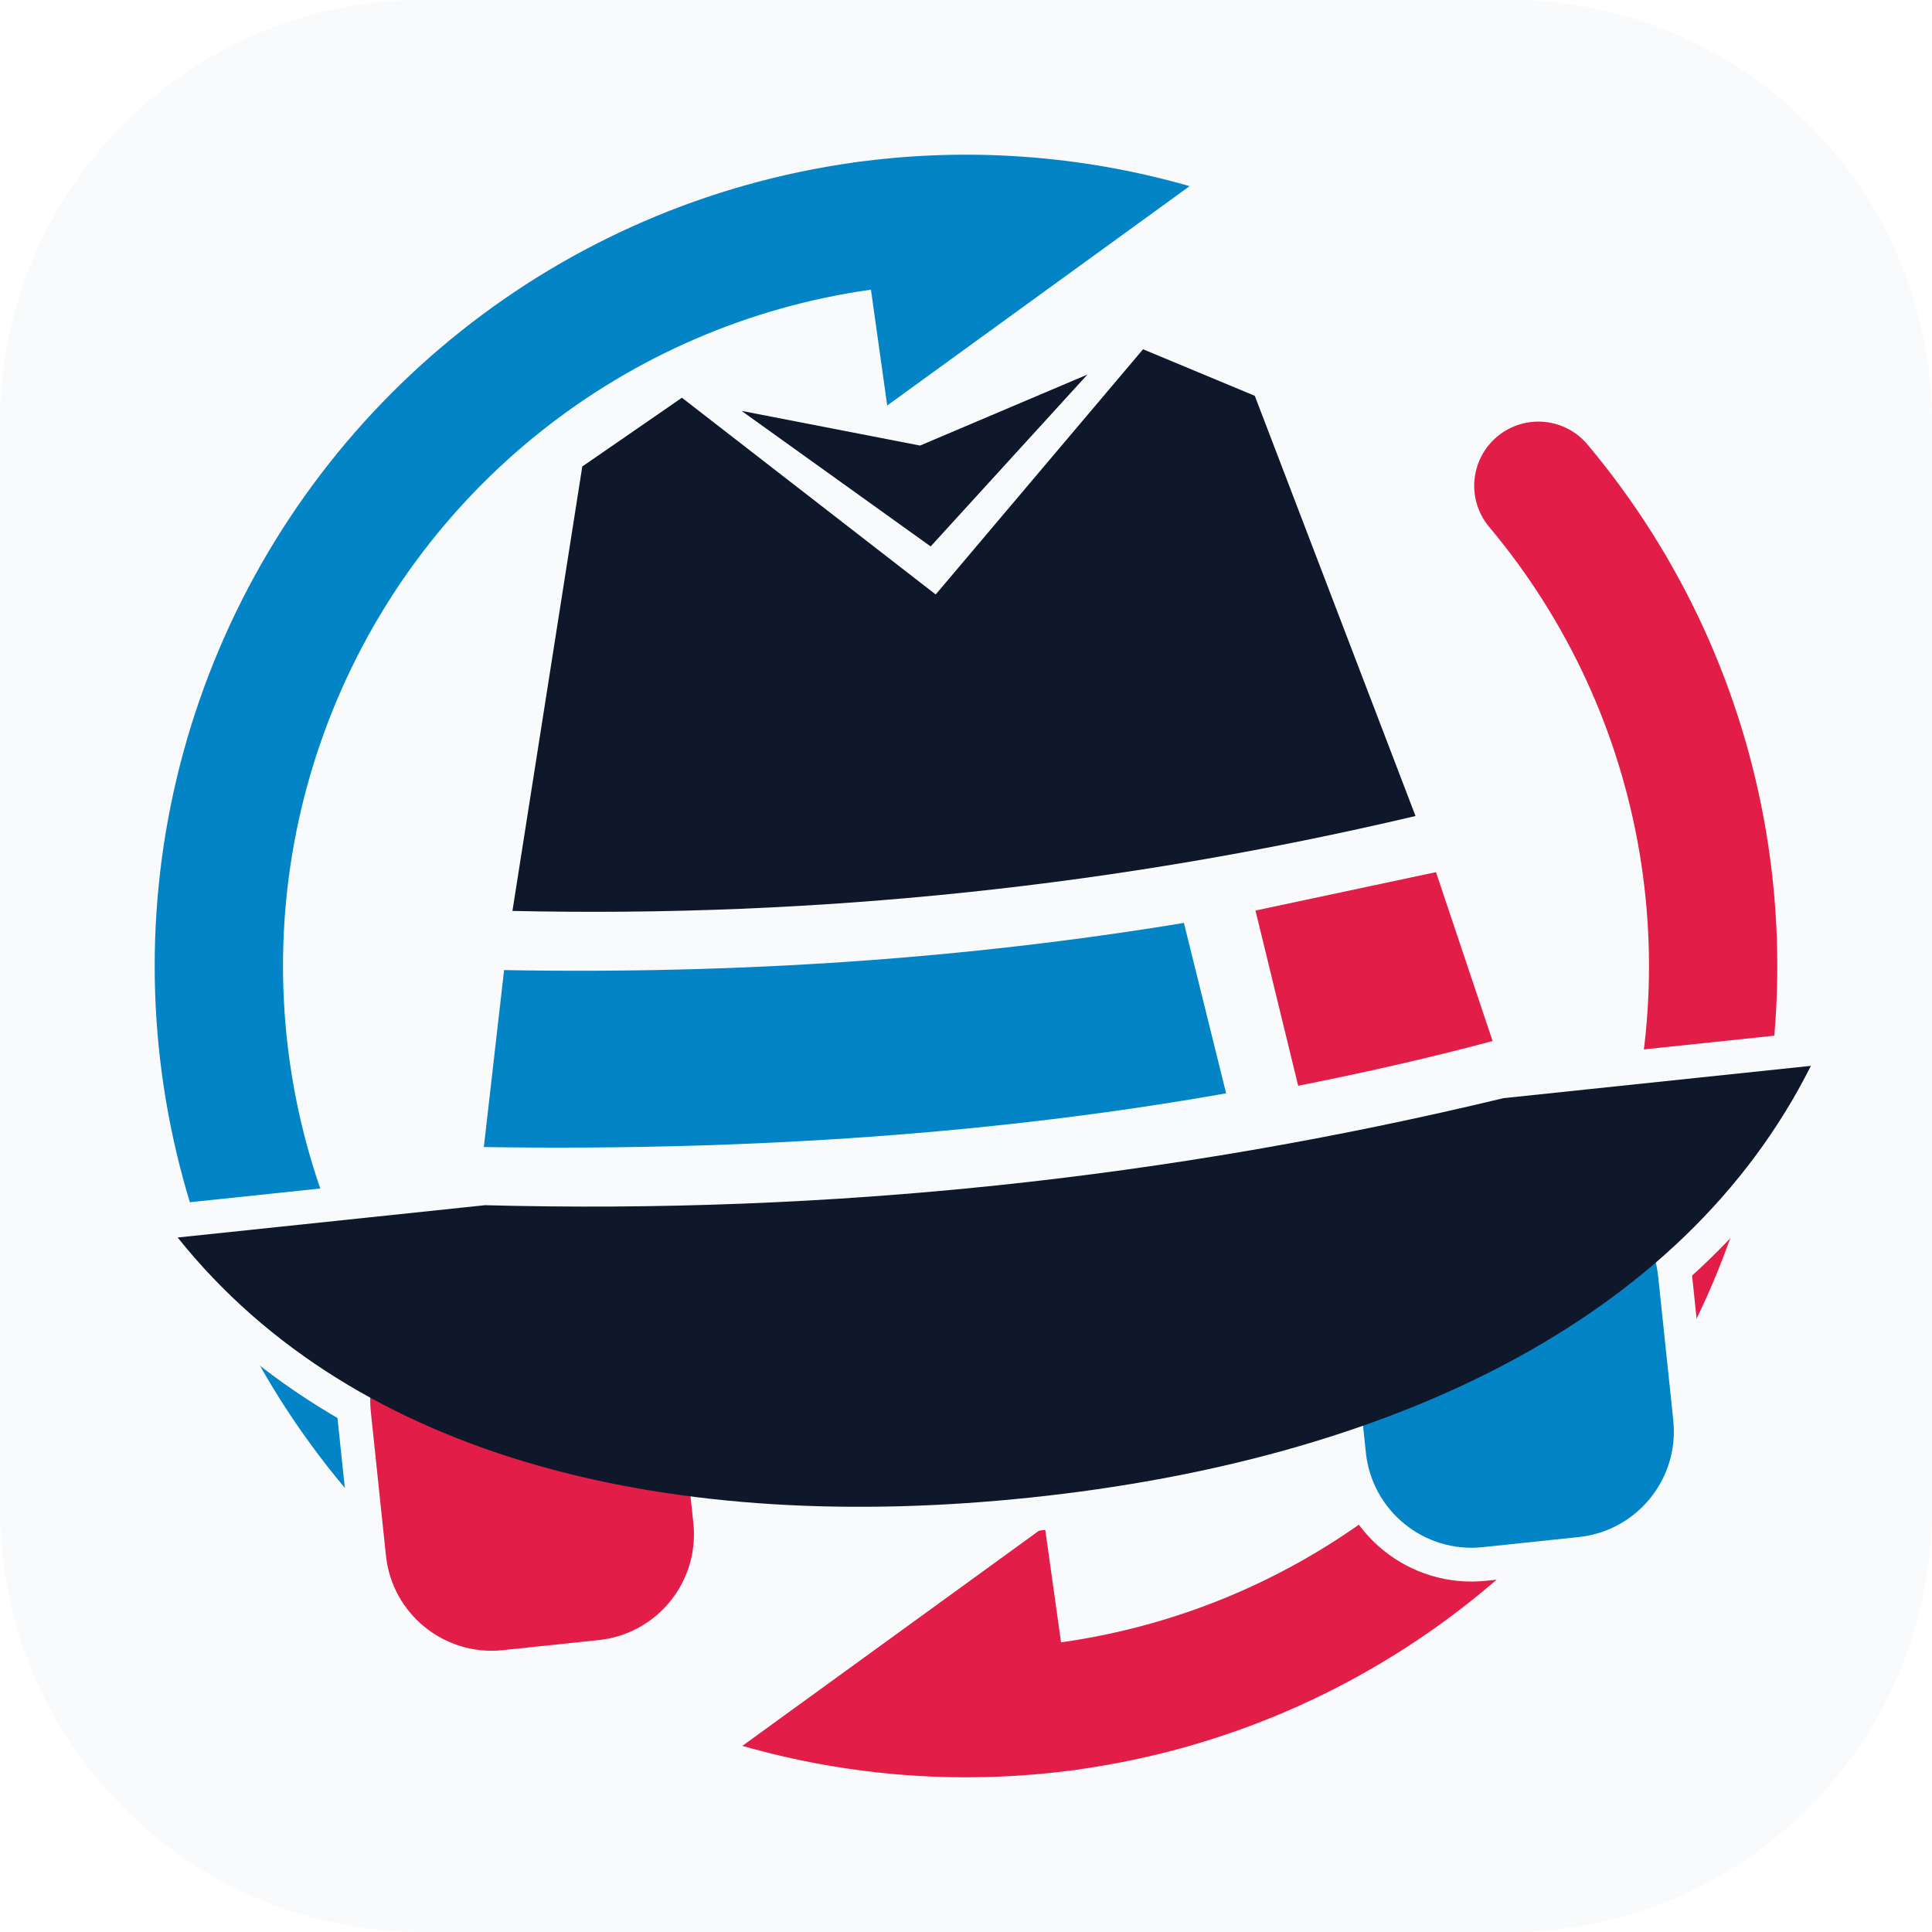
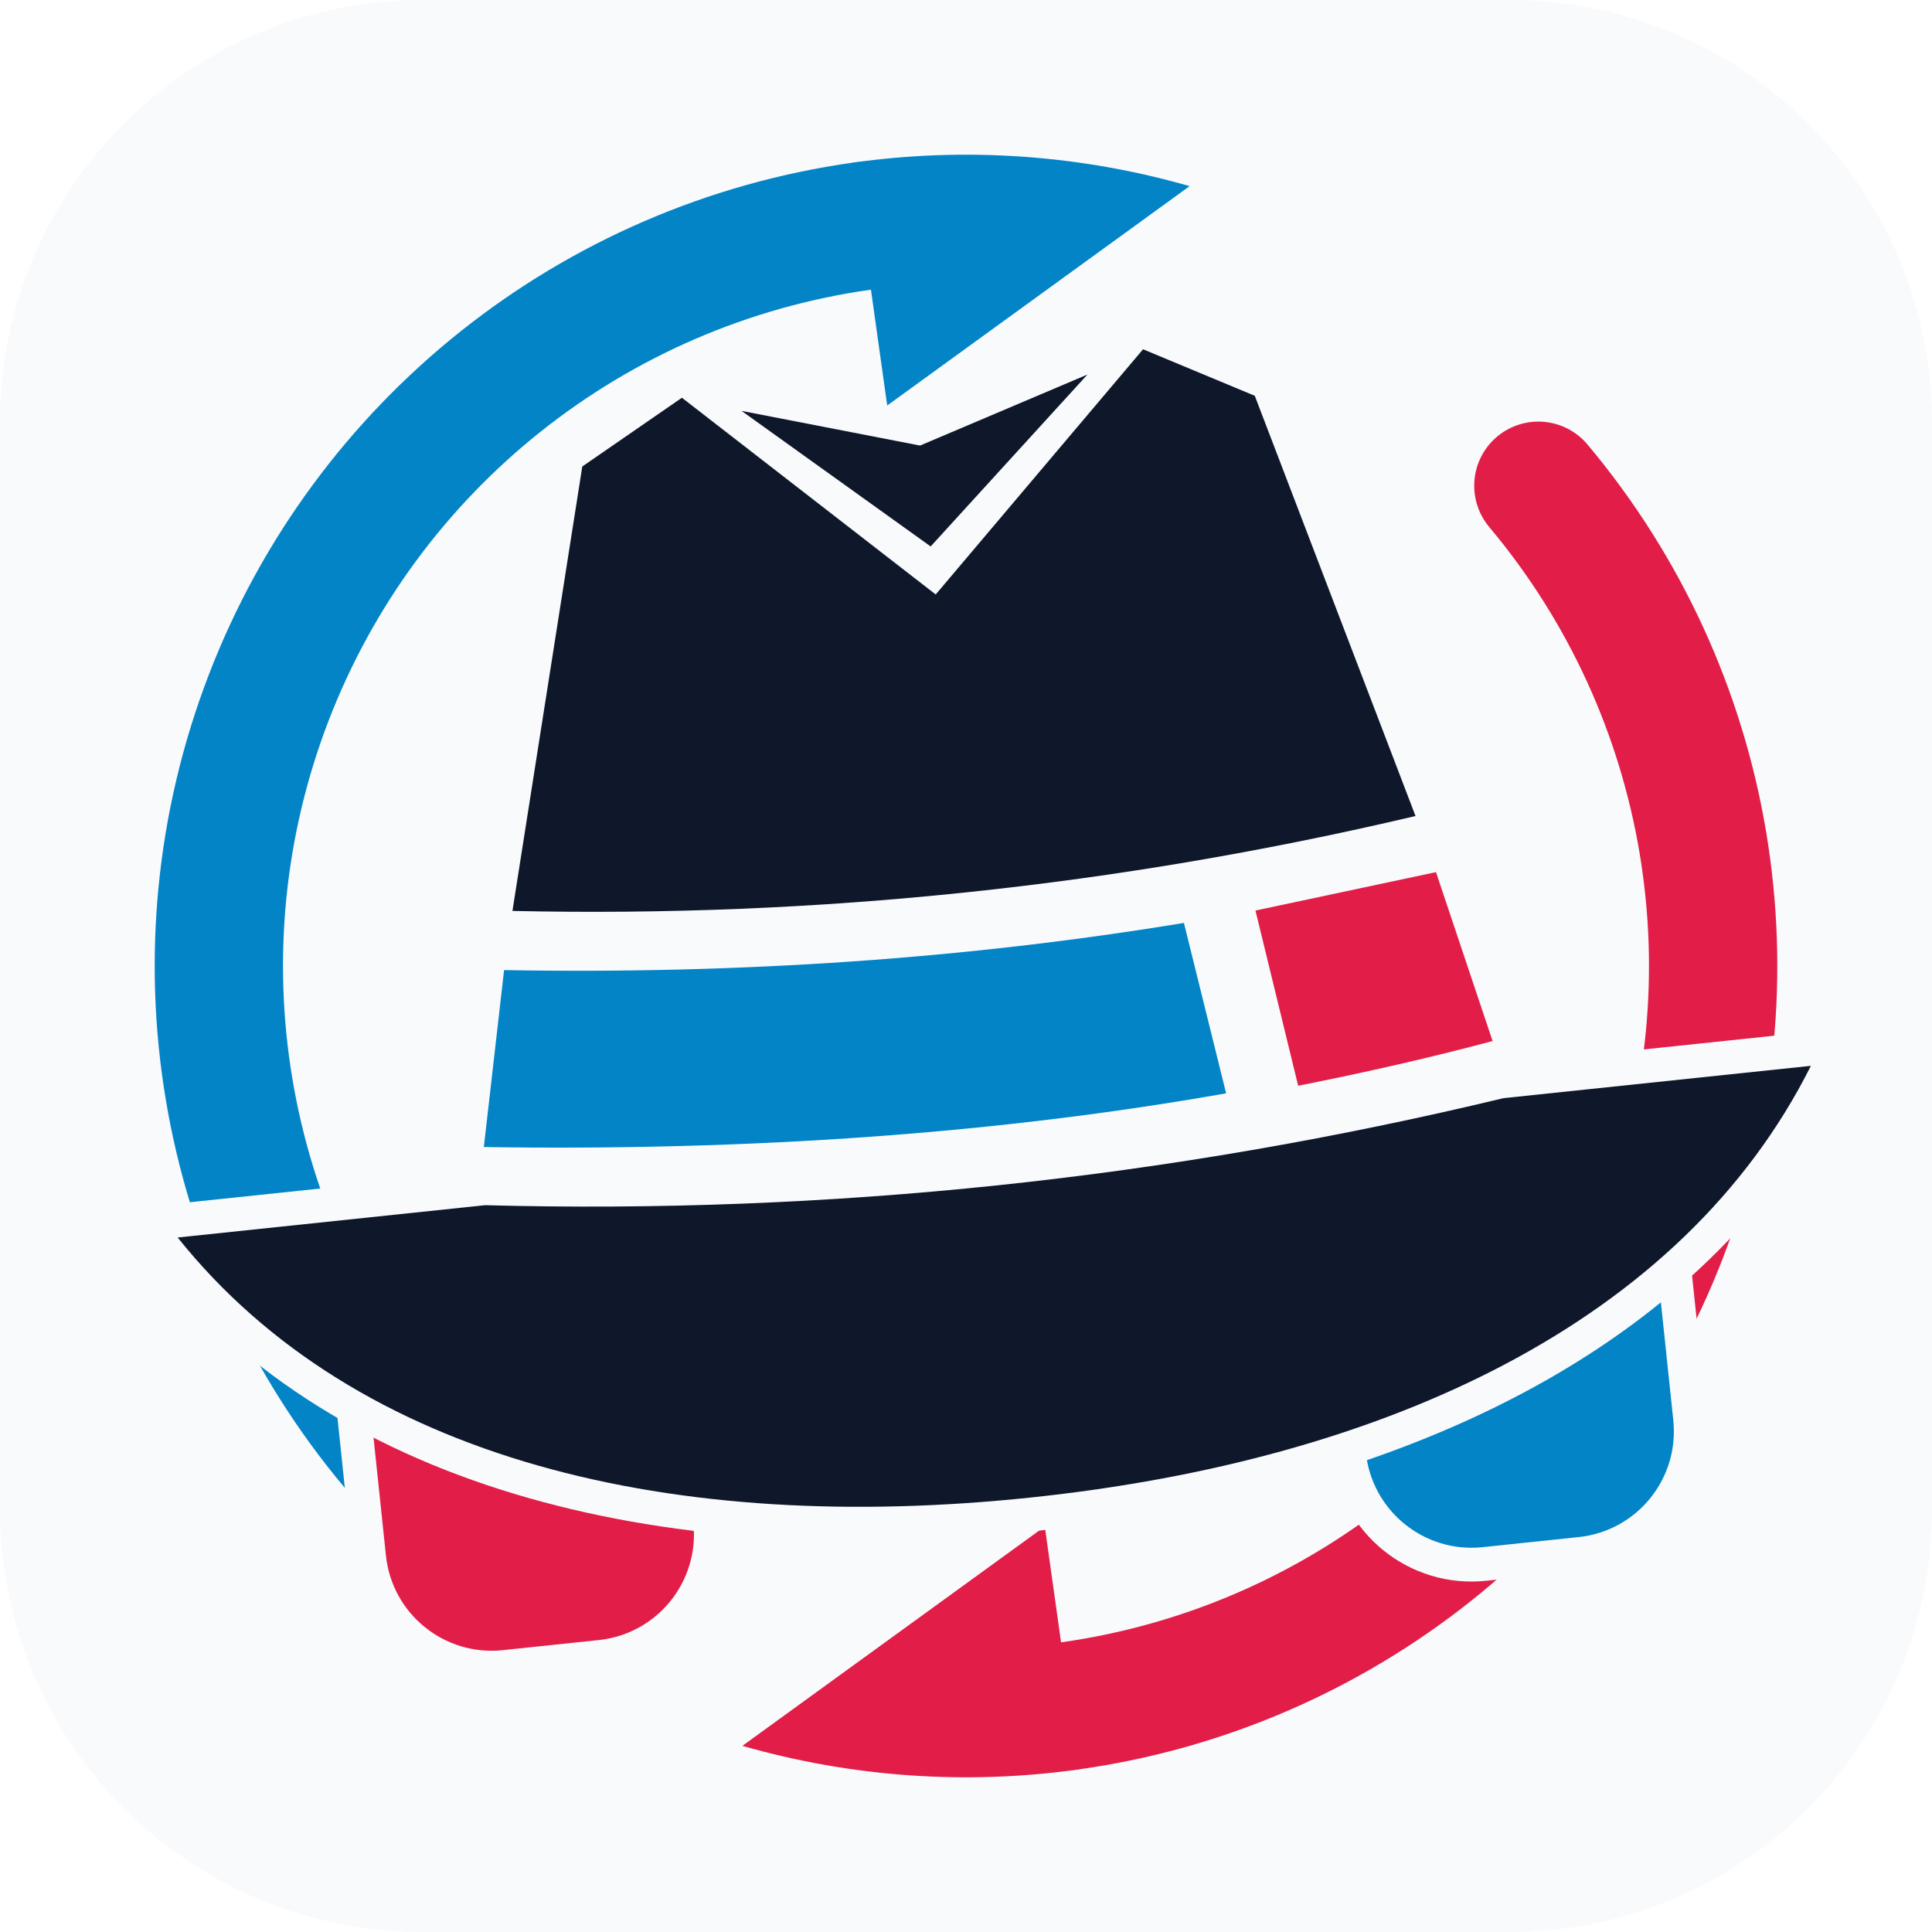
<svg xmlns="http://www.w3.org/2000/svg" viewBox="0 0 512 512" width="512" height="512">
  <rect width="512" height="512" rx="112" fill="#F8FAFC" />
  <path d="M 104.32 383.27 A 198 198 0 0 1 228.44 59.93" fill="none" stroke="#0284C7" stroke-width="34" stroke-linecap="round" />
  <path d="M 226.08 43.09 A 215 215 0 0 1 315.26 49.33 L 235.12 107.46 L 230.81 76.76 Z" fill="#0284C7" />
  <path d="M 407.68 128.73 A 198 198 0 0 1 283.56 452.07" fill="none" stroke="#E11D48" stroke-width="34" stroke-linecap="round" />
  <path d="M 285.92 468.91 A 215 215 0 0 1 196.74 462.67 L 276.88 404.54 L 281.19 435.24 Z" fill="#E11D48" />
  <g transform="translate(256, 248) scale(1.28) translate(-256, -267) rotate(-6 256 256)">
    <g stroke="#F8FAFC" stroke-width="14" stroke-linejoin="round">
      <rect x="122" y="330" width="64" height="74" rx="22" fill="#F8FAFC" />
      <rect x="326" y="330" width="64" height="74" rx="22" fill="#F8FAFC" />
+     </g>
+     <rect x="122" y="330" width="64" height="74" rx="22" fill="#E11D48" />
+     <rect x="326" y="330" width="64" height="74" rx="22" fill="#0284C7" />
+     <g stroke="#F8FAFC" stroke-width="14" stroke-linejoin="round">
      <path d="M 162 252 L 186 162 L 208 150 L 256 196 L 304 150 L 326 162 L 350 252 Q 256 264 162 252 Z" fill="#F8FAFC" />
      <path d="M 86 312 L 150 312 Q 256 326 362 312 L 426 312 C 394 362, 330 384, 256 384 C 182 384, 118 362, 86 312 Z" fill="#F8FAFC" />
    </g>
-     <rect x="122" y="330" width="64" height="74" rx="22" fill="#E11D48" />
-     <rect x="326" y="330" width="64" height="74" rx="22" fill="#0284C7" />
    <path d="M 162 252 L 186 162 L 208 150 L 256 196 L 304 150 L 326 162 L 350 252 Q 256 264 162 252 Z" fill="#0F172A" />
    <path d="M 220 154 L 256 165 L 292 154 L 256 186 Z" fill="#0F172A" />
    <path d="M 159 264 Q 232 273 300 269 L 305 305 Q 234 310 151 300 Z" fill="#0284C7" />
    <path d="M 315 268 Q 334 266 353 264 L 361 300 Q 342 303 320 305 Z" fill="#E11D48" />
    <path d="M 86 312 L 150 312 Q 256 326 362 312 L 426 312 C 394 362, 330 384, 256 384 C 182 384, 118 362, 86 312 Z" fill="#0F172A" />
  </g>
</svg>
